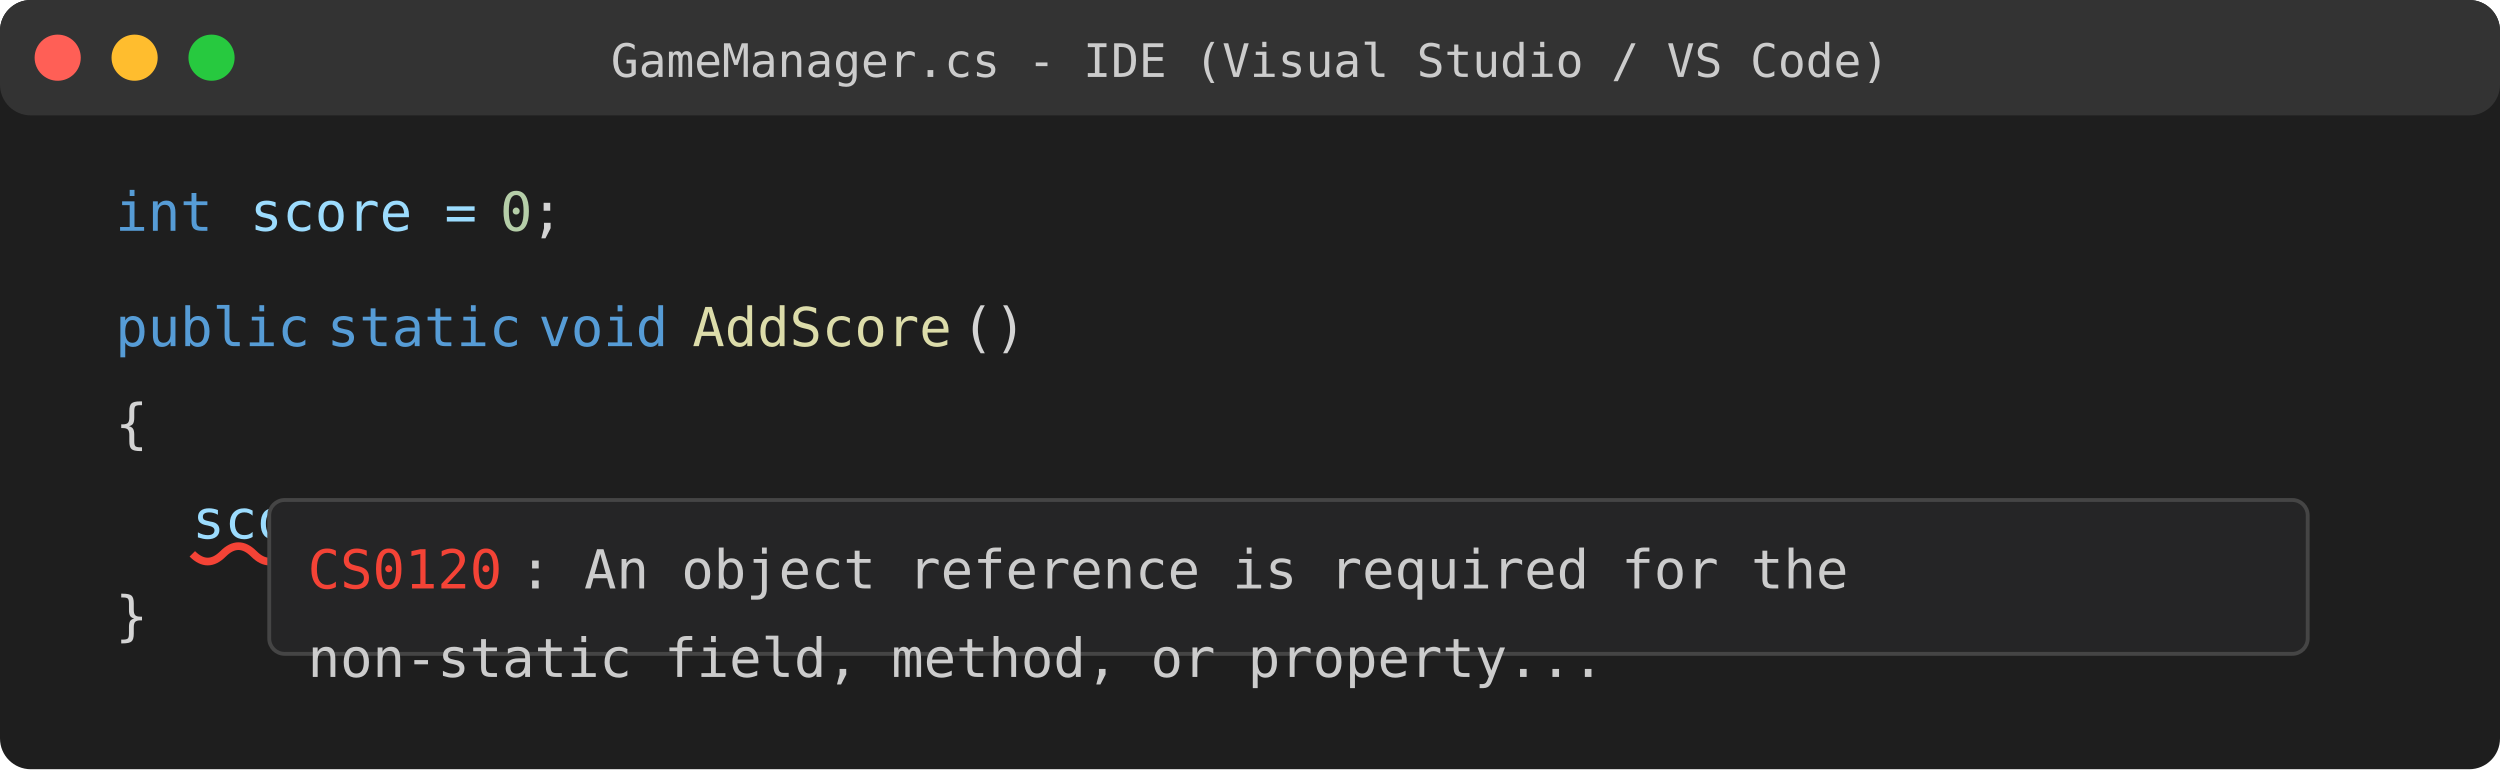
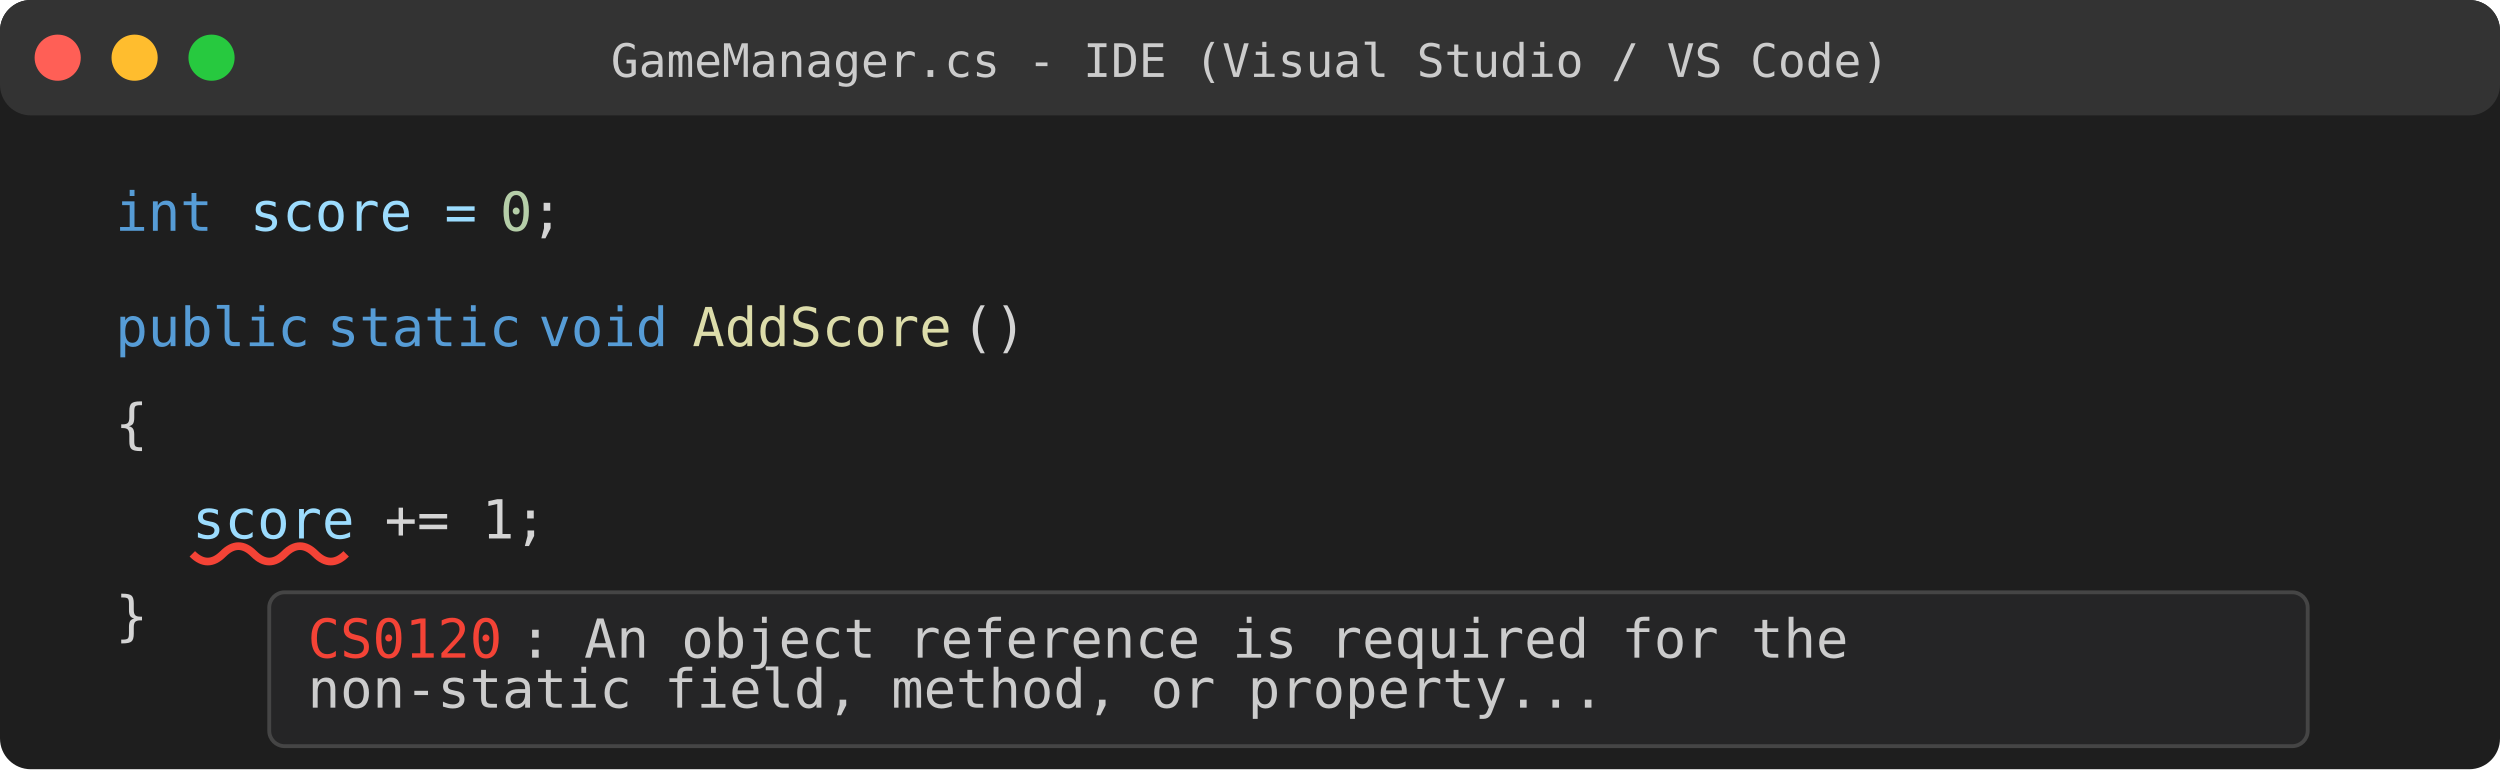
- <svg xmlns="http://www.w3.org/2000/svg" width="650" height="200">
-   <rect width="650" height="200" fill="#1E1E1E" rx="8" />
-   <rect width="650" height="30" fill="#333333" rx="8" />
-   <circle cx="15" cy="15" r="6" fill="#FF5F56" />
-   <circle cx="35" cy="15" r="6" fill="#FFBD2E" />
-   <circle cx="55" cy="15" r="6" fill="#27C93F" />
-   <text x="325" y="20" fill="#CCCCCC" font-family="monospace" font-size="12" text-anchor="middle">GameManager.cs - IDE (Visual Studio / VS Code)</text>
-   <text x="30" y="60" fill="#569CD6" font-family="monospace" font-size="14">int</text>
-   <text x="65" y="60" fill="#9CDCFE" font-family="monospace" font-size="14">score = </text>
-   <text x="130" y="60" fill="#B5CEA8" font-family="monospace" font-size="14">0</text>
-   <text x="138" y="60" fill="#D4D4D4" font-family="monospace" font-size="14">;</text>
-   <text x="30" y="90" fill="#569CD6" font-family="monospace" font-size="14">public</text>
-   <text x="85" y="90" fill="#569CD6" font-family="monospace" font-size="14">static</text>
-   <text x="140" y="90" fill="#569CD6" font-family="monospace" font-size="14">void</text>
-   <text x="180" y="90" fill="#DCDCAA" font-family="monospace" font-size="14">AddScore</text>
-   <text x="250" y="90" fill="#D4D4D4" font-family="monospace" font-size="14">()</text>
-   <text x="30" y="115" fill="#D4D4D4" font-family="monospace" font-size="14">{</text>
-   <text x="50" y="140" fill="#9CDCFE" font-family="monospace" font-size="14">score</text>
-   <text x="100" y="140" fill="#D4D4D4" font-family="monospace" font-size="14">+= 1; </text>
-   <text x="30" y="165" fill="#D4D4D4" font-family="monospace" font-size="14">}</text>
-   <path d="M 50 144 Q 54 148, 58 144 T 66 144 T 74 144 T 82 144 T 90 144" fill="none" stroke="#F44336" stroke-width="2" />
-   <rect x="70" y="130" width="530" height="40" fill="#252526" stroke="#454545" stroke-width="1" rx="4" />
-   <text x="80" y="153" fill="#F44336" font-family="monospace" font-size="14">CS0120</text>
-   <text x="135" y="153" fill="#CCCCCC" font-family="monospace" font-size="14">: An object reference is required for the</text>
-   <text x="80" y="176" fill="#CCCCCC" font-family="monospace" font-size="14">non-static field, method, or property...</text>
+ <svg xmlns="http://www.w3.org/2000/svg" width="650" height="200" version="1.1" id="svg20">
+   <defs id="defs20" />
+   <rect width="650" height="200" fill="#1E1E1E" rx="8" id="rect1" />
+   <rect width="650" height="30" fill="#333333" rx="8" id="rect2" />
+   <circle cx="15" cy="15" r="6" fill="#FF5F56" id="circle2" />
+   <circle cx="35" cy="15" r="6" fill="#FFBD2E" id="circle3" />
+   <circle cx="55" cy="15" r="6" fill="#27C93F" id="circle4" />
+   <text x="325" y="20" fill="#CCCCCC" font-family="monospace" font-size="12" text-anchor="middle" id="text4">GameManager.cs - IDE (Visual Studio / VS Code)</text>
+   <text x="30" y="60" fill="#569CD6" font-family="monospace" font-size="14" id="text5">int</text>
+   <text x="65" y="60" fill="#9CDCFE" font-family="monospace" font-size="14" id="text6">score = </text>
+   <text x="130" y="60" fill="#B5CEA8" font-family="monospace" font-size="14" id="text7">0</text>
+   <text x="138" y="60" fill="#D4D4D4" font-family="monospace" font-size="14" id="text8">;</text>
+   <text x="30" y="90" fill="#569CD6" font-family="monospace" font-size="14" id="text9">public</text>
+   <text x="85" y="90" fill="#569CD6" font-family="monospace" font-size="14" id="text10">static</text>
+   <text x="140" y="90" fill="#569CD6" font-family="monospace" font-size="14" id="text11">void</text>
+   <text x="180" y="90" fill="#DCDCAA" font-family="monospace" font-size="14" id="text12">AddScore</text>
+   <text x="250" y="90" fill="#D4D4D4" font-family="monospace" font-size="14" id="text13">()</text>
+   <text x="30" y="115" fill="#D4D4D4" font-family="monospace" font-size="14" id="text14">{</text>
+   <text x="50" y="140" fill="#9CDCFE" font-family="monospace" font-size="14" id="text15">score</text>
+   <text x="100" y="140" fill="#D4D4D4" font-family="monospace" font-size="14" id="text16">+= 1; </text>
+   <text x="30" y="165" fill="#D4D4D4" font-family="monospace" font-size="14" id="text17">}</text>
+   <path d="M 50 144 Q 54 148, 58 144 T 66 144 T 74 144 T 82 144 T 90 144" fill="none" stroke="#F44336" stroke-width="2" id="path17" />
+   <rect x="70" y="154" width="530" height="40" fill="#252526" stroke="#454545" stroke-width="1" rx="4" id="rect17" />
+   <text x="80" y="171" fill="#f44336" font-family="monospace" font-size="14px" id="text18">CS0120</text>
+   <text x="135" y="171" fill="#cccccc" font-family="monospace" font-size="14px" id="text19">: An object reference is required for the</text>
+   <text x="80" y="184" fill="#cccccc" font-family="monospace" font-size="14px" id="text20">non-static field, method, or property...</text>
</svg>
